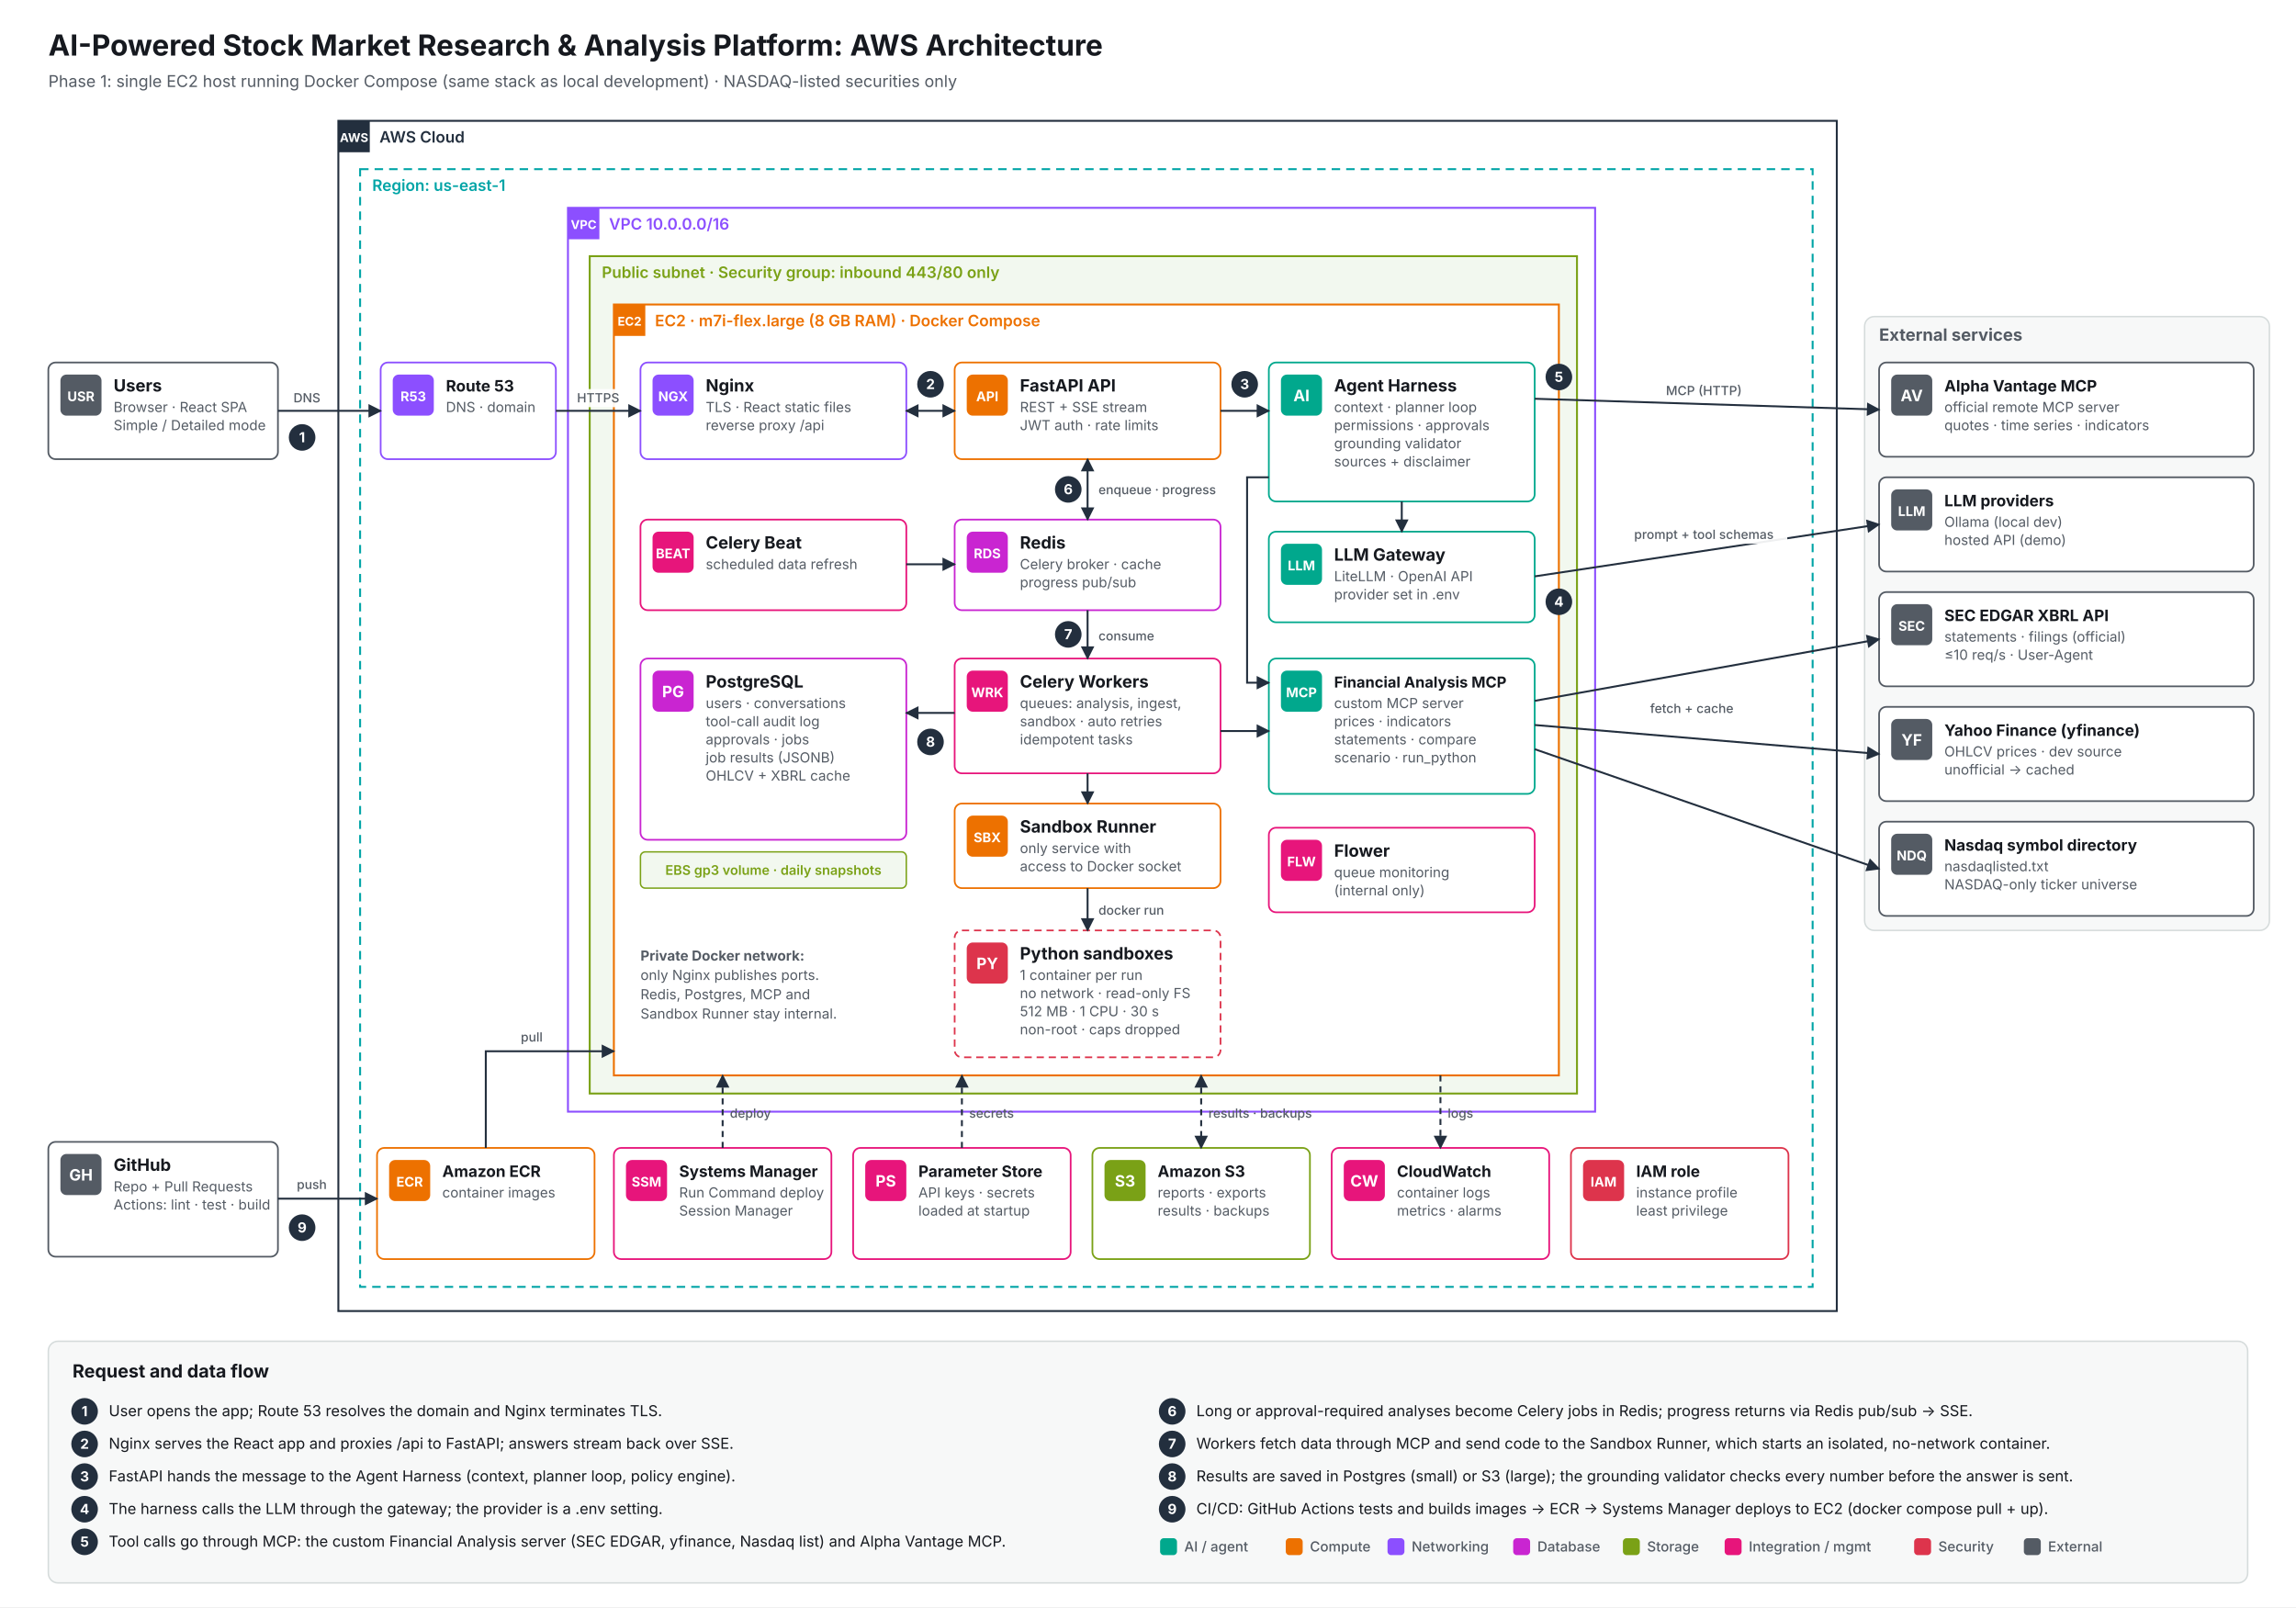
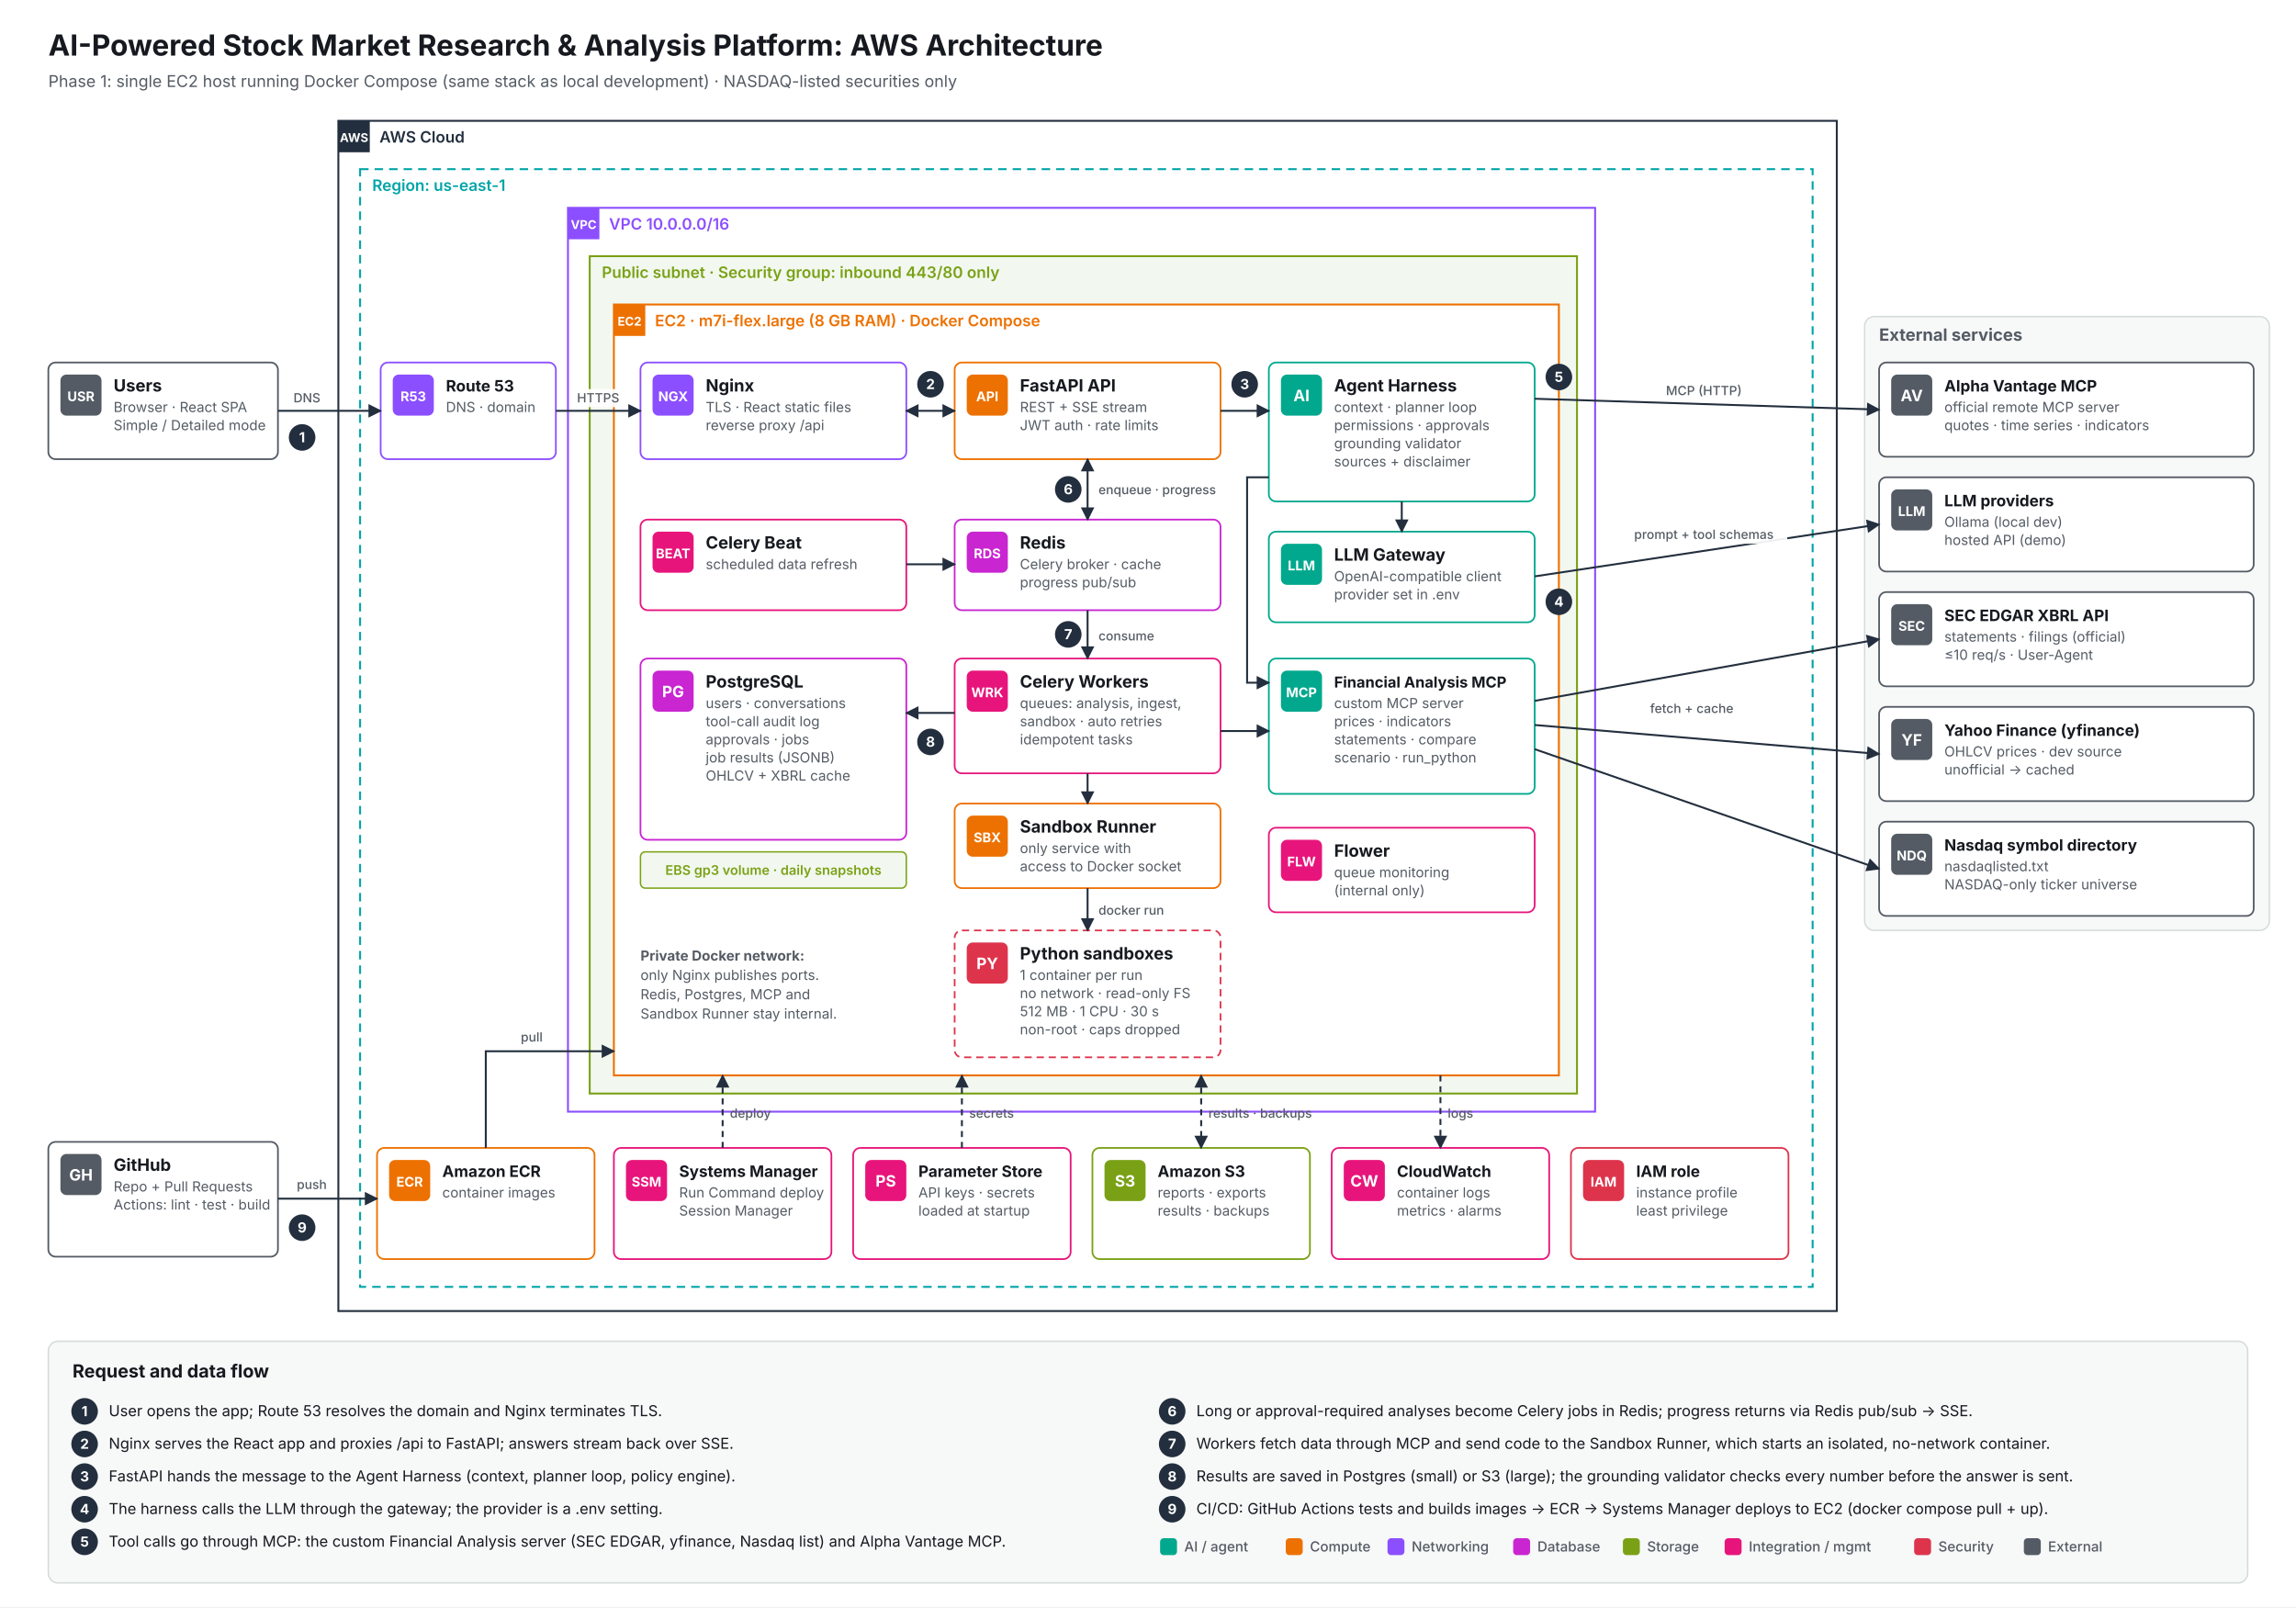
<svg xmlns="http://www.w3.org/2000/svg" width="1900" height="1330" viewBox="0 0 1900 1330" font-family="Inter, 'Helvetica Neue', Arial, sans-serif">
  <defs>
    <marker id="arrow" viewBox="0 0 10 10" refX="9" refY="5" markerWidth="7" markerHeight="7" orient="auto-start-reverse">
      <path d="M0,0 L10,5 L0,10 z" fill="#232F3E" />
    </marker>
    <marker id="arrowStart" viewBox="0 0 10 10" refX="9" refY="5" markerWidth="7" markerHeight="7" orient="auto-start-reverse">
      <path d="M0,0 L10,5 L0,10 z" fill="#232F3E" />
    </marker>
  </defs>
  <rect width="1900" height="1330" fill="#FFFFFF" />
  <text x="40" y="46" font-size="24" font-weight="700" fill="#16191F" text-anchor="start">AI-Powered Stock Market Research &amp; Analysis Platform: AWS Architecture</text>
  <text x="40" y="72" font-size="13.5" font-weight="400" fill="#545B64" text-anchor="start">Phase 1: single EC2 host running Docker Compose (same stack as local development) · NASDAQ-listed securities only</text>
  <rect x="280" y="100" width="1240" height="985" fill="none" stroke="#232F3E" stroke-width="1.6" />
  <rect x="280" y="100" width="26" height="26" fill="#232F3E" />
  <text x="293" y="117.5" font-size="10" font-weight="700" fill="#fff" text-anchor="middle">AWS</text>
  <text x="314" y="118" font-size="13" font-weight="600" fill="#232F3E" text-anchor="start">AWS Cloud</text>
  <rect x="298" y="140" width="1202" height="925" fill="none" stroke="#00A4A6" stroke-width="1.6" stroke-dasharray="7 5" />
  <text x="308" y="158" font-size="13" font-weight="600" fill="#00A4A6" text-anchor="start">Region: us-east-1</text>
  <rect x="470" y="172" width="850" height="748" fill="none" stroke="#8C4FFF" stroke-width="1.6" />
  <rect x="470" y="172" width="26" height="26" fill="#8C4FFF" />
  <text x="483" y="189.5" font-size="10" font-weight="700" fill="#fff" text-anchor="middle">VPC</text>
  <text x="504" y="190" font-size="13" font-weight="600" fill="#8C4FFF" text-anchor="start">VPC  10.0.0.0/16</text>
  <rect x="488" y="212" width="817" height="693" fill="#F2F8EF" stroke="#7AA116" stroke-width="1.6" />
  <text x="498" y="230" font-size="13" font-weight="600" fill="#7AA116" text-anchor="start">Public subnet · Security group: inbound 443/80 only</text>
  <rect x="508" y="252" width="782" height="638" fill="#FFFFFF" stroke="#ED7100" stroke-width="1.6" />
  <rect x="508" y="252" width="26" height="26" fill="#ED7100" />
  <text x="521" y="269.5" font-size="10" font-weight="700" fill="#fff" text-anchor="middle">EC2</text>
  <text x="542" y="270" font-size="13" font-weight="600" fill="#ED7100" text-anchor="start">EC2  ·  m7i-flex.large (8 GB RAM)  ·  Docker Compose</text>
  <rect x="40" y="300" width="190" height="80" rx="6" fill="#FFFFFF" stroke="#545B64" stroke-width="1.4" />
  <rect x="50" y="310" width="34" height="34" rx="5" fill="#545B64" />
  <text x="67" y="332" font-size="11" font-weight="700" fill="#fff" text-anchor="middle">USR</text>
  <text x="94" y="324" font-size="14" font-weight="700" fill="#16191F" text-anchor="start">Users</text>
  <text x="94" y="341" font-size="11.5" font-weight="400" fill="#545B64" text-anchor="start">Browser · React SPA</text>
  <text x="94" y="356" font-size="11.5" font-weight="400" fill="#545B64" text-anchor="start">Simple / Detailed mode</text>
  <rect x="40" y="945" width="190" height="95" rx="6" fill="#FFFFFF" stroke="#545B64" stroke-width="1.4" />
  <rect x="50" y="955" width="34" height="34" rx="5" fill="#545B64" />
  <text x="67" y="977" font-size="13" font-weight="700" fill="#fff" text-anchor="middle">GH</text>
  <text x="94" y="969" font-size="14" font-weight="700" fill="#16191F" text-anchor="start">GitHub</text>
  <text x="94" y="986" font-size="11.5" font-weight="400" fill="#545B64" text-anchor="start">Repo + Pull Requests</text>
  <text x="94" y="1001" font-size="11.5" font-weight="400" fill="#545B64" text-anchor="start">Actions: lint · test · build</text>
  <rect x="315" y="300" width="145" height="80" rx="6" fill="#FFFFFF" stroke="#8C4FFF" stroke-width="1.4" />
  <rect x="325" y="310" width="34" height="34" rx="5" fill="#8C4FFF" />
  <text x="342" y="332" font-size="11" font-weight="700" fill="#fff" text-anchor="middle">R53</text>
  <text x="369" y="324" font-size="13" font-weight="700" fill="#16191F" text-anchor="start">Route 53</text>
  <text x="369" y="341" font-size="11.5" font-weight="400" fill="#545B64" text-anchor="start">DNS · domain</text>
  <rect x="530" y="300" width="220" height="80" rx="6" fill="#FFFFFF" stroke="#8C4FFF" stroke-width="1.4" />
  <rect x="540" y="310" width="34" height="34" rx="5" fill="#8C4FFF" />
  <text x="557" y="332" font-size="11" font-weight="700" fill="#fff" text-anchor="middle">NGX</text>
  <text x="584" y="324" font-size="14" font-weight="700" fill="#16191F" text-anchor="start">Nginx</text>
  <text x="584" y="341" font-size="11.5" font-weight="400" fill="#545B64" text-anchor="start">TLS · React static files</text>
  <text x="584" y="356" font-size="11.5" font-weight="400" fill="#545B64" text-anchor="start">reverse proxy /api</text>
  <rect x="790" y="300" width="220" height="80" rx="6" fill="#FFFFFF" stroke="#ED7100" stroke-width="1.4" />
  <rect x="800" y="310" width="34" height="34" rx="5" fill="#ED7100" />
  <text x="817" y="332" font-size="11" font-weight="700" fill="#fff" text-anchor="middle">API</text>
  <text x="844" y="324" font-size="14" font-weight="700" fill="#16191F" text-anchor="start">FastAPI API</text>
  <text x="844" y="341" font-size="11.5" font-weight="400" fill="#545B64" text-anchor="start">REST + SSE stream</text>
  <text x="844" y="356" font-size="11.5" font-weight="400" fill="#545B64" text-anchor="start">JWT auth · rate limits</text>
  <rect x="1050" y="300" width="220" height="115" rx="6" fill="#FFFFFF" stroke="#01A88D" stroke-width="1.4" />
  <rect x="1060" y="310" width="34" height="34" rx="5" fill="#01A88D" />
  <text x="1077" y="332" font-size="13" font-weight="700" fill="#fff" text-anchor="middle">AI</text>
  <text x="1104" y="324" font-size="14" font-weight="700" fill="#16191F" text-anchor="start">Agent Harness</text>
  <text x="1104" y="341" font-size="11.5" font-weight="400" fill="#545B64" text-anchor="start">context · planner loop</text>
  <text x="1104" y="356" font-size="11.5" font-weight="400" fill="#545B64" text-anchor="start">permissions · approvals</text>
  <text x="1104" y="371" font-size="11.5" font-weight="400" fill="#545B64" text-anchor="start">grounding validator</text>
  <text x="1104" y="386" font-size="11.5" font-weight="400" fill="#545B64" text-anchor="start">sources + disclaimer</text>
  <rect x="530" y="430" width="220" height="75" rx="6" fill="#FFFFFF" stroke="#E7157B" stroke-width="1.4" />
  <rect x="540" y="440" width="34" height="34" rx="5" fill="#E7157B" />
  <text x="557" y="462" font-size="11" font-weight="700" fill="#fff" text-anchor="middle">BEAT</text>
  <text x="584" y="454" font-size="14" font-weight="700" fill="#16191F" text-anchor="start">Celery Beat</text>
  <text x="584" y="471" font-size="11.5" font-weight="400" fill="#545B64" text-anchor="start">scheduled data refresh</text>
  <rect x="790" y="430" width="220" height="75" rx="6" fill="#FFFFFF" stroke="#C925D1" stroke-width="1.4" />
  <rect x="800" y="440" width="34" height="34" rx="5" fill="#C925D1" />
  <text x="817" y="462" font-size="11" font-weight="700" fill="#fff" text-anchor="middle">RDS</text>
  <text x="844" y="454" font-size="14" font-weight="700" fill="#16191F" text-anchor="start">Redis</text>
  <text x="844" y="471" font-size="11.5" font-weight="400" fill="#545B64" text-anchor="start">Celery broker · cache</text>
  <text x="844" y="486" font-size="11.5" font-weight="400" fill="#545B64" text-anchor="start">progress pub/sub</text>
  <rect x="1050" y="440" width="220" height="75" rx="6" fill="#FFFFFF" stroke="#01A88D" stroke-width="1.4" />
  <rect x="1060" y="450" width="34" height="34" rx="5" fill="#01A88D" />
  <text x="1077" y="472" font-size="11" font-weight="700" fill="#fff" text-anchor="middle">LLM</text>
  <text x="1104" y="464" font-size="14" font-weight="700" fill="#16191F" text-anchor="start">LLM Gateway</text>
-   <text x="1104" y="481" font-size="11.5" font-weight="400" fill="#545B64" text-anchor="start">LiteLLM · OpenAI API</text>
+   <text x="1104" y="481" font-size="11.5" font-weight="400" fill="#545B64" text-anchor="start">OpenAI-compatible client</text>
  <text x="1104" y="496" font-size="11.5" font-weight="400" fill="#545B64" text-anchor="start">provider set in .env</text>
  <rect x="530" y="545" width="220" height="150" rx="6" fill="#FFFFFF" stroke="#C925D1" stroke-width="1.4" />
  <rect x="540" y="555" width="34" height="34" rx="5" fill="#C925D1" />
  <text x="557" y="577" font-size="13" font-weight="700" fill="#fff" text-anchor="middle">PG</text>
  <text x="584" y="569" font-size="14" font-weight="700" fill="#16191F" text-anchor="start">PostgreSQL</text>
  <text x="584" y="586" font-size="11.5" font-weight="400" fill="#545B64" text-anchor="start">users · conversations</text>
  <text x="584" y="601" font-size="11.5" font-weight="400" fill="#545B64" text-anchor="start">tool-call audit log</text>
  <text x="584" y="616" font-size="11.5" font-weight="400" fill="#545B64" text-anchor="start">approvals · jobs</text>
  <text x="584" y="631" font-size="11.5" font-weight="400" fill="#545B64" text-anchor="start">job results (JSONB)</text>
  <text x="584" y="646" font-size="11.5" font-weight="400" fill="#545B64" text-anchor="start">OHLCV + XBRL cache</text>
  <rect x="530" y="705" width="220" height="30" rx="4" fill="#F2F8EF" stroke="#7AA116" stroke-width="1.2" />
  <text x="640.0" y="724" font-size="11" font-weight="600" fill="#7AA116" text-anchor="middle">EBS gp3 volume · daily snapshots</text>
  <rect x="790" y="545" width="220" height="95" rx="6" fill="#FFFFFF" stroke="#E7157B" stroke-width="1.4" />
  <rect x="800" y="555" width="34" height="34" rx="5" fill="#E7157B" />
  <text x="817" y="577" font-size="11" font-weight="700" fill="#fff" text-anchor="middle">WRK</text>
  <text x="844" y="569" font-size="14" font-weight="700" fill="#16191F" text-anchor="start">Celery Workers</text>
  <text x="844" y="586" font-size="11.5" font-weight="400" fill="#545B64" text-anchor="start">queues: analysis, ingest,</text>
  <text x="844" y="601" font-size="11.5" font-weight="400" fill="#545B64" text-anchor="start">sandbox · auto retries</text>
  <text x="844" y="616" font-size="11.5" font-weight="400" fill="#545B64" text-anchor="start">idempotent tasks</text>
  <rect x="1050" y="545" width="220" height="112" rx="6" fill="#FFFFFF" stroke="#01A88D" stroke-width="1.4" />
  <rect x="1060" y="555" width="34" height="34" rx="5" fill="#01A88D" />
  <text x="1077" y="577" font-size="11" font-weight="700" fill="#fff" text-anchor="middle">MCP</text>
  <text x="1104" y="569" font-size="12.5" font-weight="700" fill="#16191F" text-anchor="start">Financial Analysis MCP</text>
  <text x="1104" y="586" font-size="11.5" font-weight="400" fill="#545B64" text-anchor="start">custom MCP server</text>
  <text x="1104" y="601" font-size="11.5" font-weight="400" fill="#545B64" text-anchor="start">prices · indicators</text>
  <text x="1104" y="616" font-size="11.5" font-weight="400" fill="#545B64" text-anchor="start">statements · compare</text>
  <text x="1104" y="631" font-size="11.5" font-weight="400" fill="#545B64" text-anchor="start">scenario · run_python</text>
  <rect x="790" y="665" width="220" height="70" rx="6" fill="#FFFFFF" stroke="#ED7100" stroke-width="1.4" />
  <rect x="800" y="675" width="34" height="34" rx="5" fill="#ED7100" />
  <text x="817" y="697" font-size="11" font-weight="700" fill="#fff" text-anchor="middle">SBX</text>
  <text x="844" y="689" font-size="14" font-weight="700" fill="#16191F" text-anchor="start">Sandbox Runner</text>
  <text x="844" y="706" font-size="11.5" font-weight="400" fill="#545B64" text-anchor="start">only service with</text>
  <text x="844" y="721" font-size="11.5" font-weight="400" fill="#545B64" text-anchor="start">access to Docker socket</text>
  <rect x="1050" y="685" width="220" height="70" rx="6" fill="#FFFFFF" stroke="#E7157B" stroke-width="1.4" />
  <rect x="1060" y="695" width="34" height="34" rx="5" fill="#E7157B" />
  <text x="1077" y="717" font-size="11" font-weight="700" fill="#fff" text-anchor="middle">FLW</text>
  <text x="1104" y="709" font-size="14" font-weight="700" fill="#16191F" text-anchor="start">Flower</text>
  <text x="1104" y="726" font-size="11.5" font-weight="400" fill="#545B64" text-anchor="start">queue monitoring</text>
  <text x="1104" y="741" font-size="11.5" font-weight="400" fill="#545B64" text-anchor="start">(internal only)</text>
  <rect x="790" y="770" width="220" height="105" rx="6" fill="#FFFFFF" stroke="#DD344C" stroke-width="1.4" stroke-dasharray="6 4" />
  <rect x="800" y="780" width="34" height="34" rx="5" fill="#DD344C" />
  <text x="817" y="802" font-size="13" font-weight="700" fill="#fff" text-anchor="middle">PY</text>
  <text x="844" y="794" font-size="14" font-weight="700" fill="#16191F" text-anchor="start">Python sandboxes</text>
  <text x="844" y="811" font-size="11.5" font-weight="400" fill="#545B64" text-anchor="start">1 container per run</text>
  <text x="844" y="826" font-size="11.5" font-weight="400" fill="#545B64" text-anchor="start">no network · read-only FS</text>
  <text x="844" y="841" font-size="11.5" font-weight="400" fill="#545B64" text-anchor="start">512 MB · 1 CPU · 30 s</text>
  <text x="844" y="856" font-size="11.5" font-weight="400" fill="#545B64" text-anchor="start">non-root · caps dropped</text>
  <text x="530" y="795" font-size="11.5" font-weight="700" fill="#545B64" text-anchor="start">Private Docker network:</text>
  <text x="530" y="811" font-size="11.5" font-weight="400" fill="#545B64" text-anchor="start">only Nginx publishes ports.</text>
  <text x="530" y="827" font-size="11.5" font-weight="400" fill="#545B64" text-anchor="start">Redis, Postgres, MCP and</text>
  <text x="530" y="843" font-size="11.5" font-weight="400" fill="#545B64" text-anchor="start">Sandbox Runner stay internal.</text>
  <rect x="312" y="950" width="180" height="92" rx="6" fill="#FFFFFF" stroke="#ED7100" stroke-width="1.4" />
  <rect x="322" y="960" width="34" height="34" rx="5" fill="#ED7100" />
  <text x="339" y="982" font-size="11" font-weight="700" fill="#fff" text-anchor="middle">ECR</text>
  <text x="366" y="974" font-size="13" font-weight="700" fill="#16191F" text-anchor="start">Amazon ECR</text>
  <text x="366" y="991" font-size="11.5" font-weight="400" fill="#545B64" text-anchor="start">container images</text>
  <rect x="508" y="950" width="180" height="92" rx="6" fill="#FFFFFF" stroke="#E7157B" stroke-width="1.4" />
  <rect x="518" y="960" width="34" height="34" rx="5" fill="#E7157B" />
  <text x="535" y="982" font-size="11" font-weight="700" fill="#fff" text-anchor="middle">SSM</text>
  <text x="562" y="974" font-size="13" font-weight="700" fill="#16191F" text-anchor="start">Systems Manager</text>
  <text x="562" y="991" font-size="11.5" font-weight="400" fill="#545B64" text-anchor="start">Run Command deploy</text>
  <text x="562" y="1006" font-size="11.5" font-weight="400" fill="#545B64" text-anchor="start">Session Manager</text>
  <rect x="706" y="950" width="180" height="92" rx="6" fill="#FFFFFF" stroke="#E7157B" stroke-width="1.4" />
  <rect x="716" y="960" width="34" height="34" rx="5" fill="#E7157B" />
  <text x="733" y="982" font-size="13" font-weight="700" fill="#fff" text-anchor="middle">PS</text>
  <text x="760" y="974" font-size="13" font-weight="700" fill="#16191F" text-anchor="start">Parameter Store</text>
  <text x="760" y="991" font-size="11.5" font-weight="400" fill="#545B64" text-anchor="start">API keys · secrets</text>
  <text x="760" y="1006" font-size="11.5" font-weight="400" fill="#545B64" text-anchor="start">loaded at startup</text>
  <rect x="904" y="950" width="180" height="92" rx="6" fill="#FFFFFF" stroke="#7AA116" stroke-width="1.4" />
  <rect x="914" y="960" width="34" height="34" rx="5" fill="#7AA116" />
  <text x="931" y="982" font-size="13" font-weight="700" fill="#fff" text-anchor="middle">S3</text>
  <text x="958" y="974" font-size="13" font-weight="700" fill="#16191F" text-anchor="start">Amazon S3</text>
  <text x="958" y="991" font-size="11.5" font-weight="400" fill="#545B64" text-anchor="start">reports · exports</text>
  <text x="958" y="1006" font-size="11.5" font-weight="400" fill="#545B64" text-anchor="start">results · backups</text>
  <rect x="1102" y="950" width="180" height="92" rx="6" fill="#FFFFFF" stroke="#E7157B" stroke-width="1.4" />
  <rect x="1112" y="960" width="34" height="34" rx="5" fill="#E7157B" />
  <text x="1129" y="982" font-size="13" font-weight="700" fill="#fff" text-anchor="middle">CW</text>
  <text x="1156" y="974" font-size="13" font-weight="700" fill="#16191F" text-anchor="start">CloudWatch</text>
  <text x="1156" y="991" font-size="11.5" font-weight="400" fill="#545B64" text-anchor="start">container logs</text>
  <text x="1156" y="1006" font-size="11.5" font-weight="400" fill="#545B64" text-anchor="start">metrics · alarms</text>
  <rect x="1300" y="950" width="180" height="92" rx="6" fill="#FFFFFF" stroke="#DD344C" stroke-width="1.4" />
  <rect x="1310" y="960" width="34" height="34" rx="5" fill="#DD344C" />
  <text x="1327" y="982" font-size="11" font-weight="700" fill="#fff" text-anchor="middle">IAM</text>
  <text x="1354" y="974" font-size="13" font-weight="700" fill="#16191F" text-anchor="start">IAM role</text>
  <text x="1354" y="991" font-size="11.5" font-weight="400" fill="#545B64" text-anchor="start">instance profile</text>
  <text x="1354" y="1006" font-size="11.5" font-weight="400" fill="#545B64" text-anchor="start">least privilege</text>
  <text x="1555" y="282" font-size="14" font-weight="700" fill="#545B64" text-anchor="start">External services</text>
  <rect x="1543" y="262" width="335" height="508" rx="8" fill="#F7F8F8" stroke="#D5DBDB" stroke-width="1.2" />
  <text x="1555" y="282" font-size="14" font-weight="700" fill="#545B64" text-anchor="start">External services</text>
  <rect x="1555" y="300" width="310" height="78" rx="6" fill="#FFFFFF" stroke="#545B64" stroke-width="1.4" />
  <rect x="1565" y="310" width="34" height="34" rx="5" fill="#545B64" />
  <text x="1582" y="332" font-size="13" font-weight="700" fill="#fff" text-anchor="middle">AV</text>
  <text x="1609" y="324" font-size="13" font-weight="700" fill="#16191F" text-anchor="start">Alpha Vantage MCP</text>
  <text x="1609" y="341" font-size="11.5" font-weight="400" fill="#545B64" text-anchor="start">official remote MCP server</text>
  <text x="1609" y="356" font-size="11.5" font-weight="400" fill="#545B64" text-anchor="start">quotes · time series · indicators</text>
  <rect x="1555" y="395" width="310" height="78" rx="6" fill="#FFFFFF" stroke="#545B64" stroke-width="1.4" />
  <rect x="1565" y="405" width="34" height="34" rx="5" fill="#545B64" />
  <text x="1582" y="427" font-size="11" font-weight="700" fill="#fff" text-anchor="middle">LLM</text>
  <text x="1609" y="419" font-size="13" font-weight="700" fill="#16191F" text-anchor="start">LLM providers</text>
  <text x="1609" y="436" font-size="11.5" font-weight="400" fill="#545B64" text-anchor="start">Ollama (local dev)</text>
  <text x="1609" y="451" font-size="11.5" font-weight="400" fill="#545B64" text-anchor="start">hosted API (demo)</text>
  <rect x="1555" y="490" width="310" height="78" rx="6" fill="#FFFFFF" stroke="#545B64" stroke-width="1.4" />
  <rect x="1565" y="500" width="34" height="34" rx="5" fill="#545B64" />
  <text x="1582" y="522" font-size="11" font-weight="700" fill="#fff" text-anchor="middle">SEC</text>
  <text x="1609" y="514" font-size="13" font-weight="700" fill="#16191F" text-anchor="start">SEC EDGAR XBRL API</text>
  <text x="1609" y="531" font-size="11.5" font-weight="400" fill="#545B64" text-anchor="start">statements · filings (official)</text>
  <text x="1609" y="546" font-size="11.5" font-weight="400" fill="#545B64" text-anchor="start">≤10 req/s · User-Agent</text>
  <rect x="1555" y="585" width="310" height="78" rx="6" fill="#FFFFFF" stroke="#545B64" stroke-width="1.4" />
  <rect x="1565" y="595" width="34" height="34" rx="5" fill="#545B64" />
  <text x="1582" y="617" font-size="13" font-weight="700" fill="#fff" text-anchor="middle">YF</text>
  <text x="1609" y="609" font-size="13" font-weight="700" fill="#16191F" text-anchor="start">Yahoo Finance (yfinance)</text>
  <text x="1609" y="626" font-size="11.5" font-weight="400" fill="#545B64" text-anchor="start">OHLCV prices · dev source</text>
  <text x="1609" y="641" font-size="11.5" font-weight="400" fill="#545B64" text-anchor="start">unofficial → cached</text>
  <rect x="1555" y="680" width="310" height="78" rx="6" fill="#FFFFFF" stroke="#545B64" stroke-width="1.4" />
  <rect x="1565" y="690" width="34" height="34" rx="5" fill="#545B64" />
  <text x="1582" y="712" font-size="11" font-weight="700" fill="#fff" text-anchor="middle">NDQ</text>
  <text x="1609" y="704" font-size="13" font-weight="700" fill="#16191F" text-anchor="start">Nasdaq symbol directory</text>
  <text x="1609" y="721" font-size="11.5" font-weight="400" fill="#545B64" text-anchor="start">nasdaqlisted.txt</text>
  <text x="1609" y="736" font-size="11.5" font-weight="400" fill="#545B64" text-anchor="start">NASDAQ-only ticker universe</text>
  <polyline points="230,340 315,340" fill="none" stroke="#232F3E" stroke-width="1.6" marker-end="url(#arrow)" />
  <text x="254" y="333" font-size="10.5" font-weight="500" fill="#545B64" text-anchor="middle">DNS</text>
  <circle cx="250" cy="362" r="11" fill="#232F3E" />
  <text x="250" y="366" font-size="11.5" font-weight="700" fill="#fff" text-anchor="middle">1</text>
  <polyline points="460,340 530,340" fill="none" stroke="#232F3E" stroke-width="1.6" marker-end="url(#arrow)" />
  <rect x="474.75" y="322" width="40.5" height="15" rx="3" fill="#FFFFFF" opacity="0.92" />
  <text x="495" y="333" font-size="10.5" font-weight="500" fill="#545B64" text-anchor="middle">HTTPS</text>
  <polyline points="750,340 790,340" fill="none" stroke="#232F3E" stroke-width="1.6" marker-end="url(#arrow)" marker-start="url(#arrowStart)" />
  <circle cx="770.0" cy="318" r="11" fill="#232F3E" />
  <text x="770.0" y="322" font-size="11.5" font-weight="700" fill="#fff" text-anchor="middle">2</text>
  <polyline points="1010,340 1050,340" fill="none" stroke="#232F3E" stroke-width="1.6" marker-end="url(#arrow)" />
  <circle cx="1030.0" cy="318" r="11" fill="#232F3E" />
  <text x="1030.0" y="322" font-size="11.5" font-weight="700" fill="#fff" text-anchor="middle">3</text>
  <polyline points="1160.0,415 1160.0,440" fill="none" stroke="#232F3E" stroke-width="1.6" marker-end="url(#arrow)" />
  <polyline points="1270,477 1555,434" fill="none" stroke="#232F3E" stroke-width="1.6" marker-end="url(#arrow)" />
  <rect x="1340.95" y="435" width="138.1" height="15" rx="3" fill="#FFFFFF" opacity="0.92" />
  <text x="1410" y="446" font-size="10.5" font-weight="500" fill="#545B64" text-anchor="middle">prompt + tool schemas</text>
  <circle cx="1290" cy="498" r="11" fill="#232F3E" />
  <text x="1290" y="502" font-size="11.5" font-weight="700" fill="#fff" text-anchor="middle">4</text>
  <polyline points="1270,330 1555,339" fill="none" stroke="#232F3E" stroke-width="1.6" marker-end="url(#arrow)" />
  <rect x="1374.5" y="316" width="71.0" height="15" rx="3" fill="#FFFFFF" opacity="0.92" />
  <text x="1410" y="327" font-size="10.5" font-weight="500" fill="#545B64" text-anchor="middle">MCP (HTTP)</text>
  <circle cx="1290" cy="312" r="11" fill="#232F3E" />
  <text x="1290" y="316" font-size="11.5" font-weight="700" fill="#fff" text-anchor="middle">5</text>
  <polyline points="1050,395 1032,395 1032,565 1050,565" fill="none" stroke="#232F3E" stroke-width="1.6" marker-end="url(#arrow)" />
  <polyline points="1270,580 1555,529" fill="none" stroke="#232F3E" stroke-width="1.6" marker-end="url(#arrow)" />
  <polyline points="1270,600 1555,624" fill="none" stroke="#232F3E" stroke-width="1.6" marker-end="url(#arrow)" />
  <polyline points="1270,620 1555,719" fill="none" stroke="#232F3E" stroke-width="1.6" marker-end="url(#arrow)" />
  <text x="1400" y="590" font-size="10.5" font-weight="500" fill="#545B64" text-anchor="middle">fetch + cache</text>
  <polyline points="900.0,380 900.0,430" fill="none" stroke="#232F3E" stroke-width="1.6" marker-end="url(#arrow)" marker-start="url(#arrowStart)" />
  <text x="909.0" y="409" font-size="10.5" font-weight="500" fill="#545B64" text-anchor="start">enqueue · progress</text>
  <circle cx="884.0" cy="405" r="11" fill="#232F3E" />
  <text x="884.0" y="409" font-size="11.5" font-weight="700" fill="#fff" text-anchor="middle">6</text>
  <polyline points="750,467 790,467" fill="none" stroke="#232F3E" stroke-width="1.6" marker-end="url(#arrow)" />
  <polyline points="900.0,505 900.0,545" fill="none" stroke="#232F3E" stroke-width="1.6" marker-end="url(#arrow)" />
  <text x="909.0" y="530" font-size="10.5" font-weight="500" fill="#545B64" text-anchor="start">consume</text>
  <circle cx="884.0" cy="525" r="11" fill="#232F3E" />
  <text x="884.0" y="529" font-size="11.5" font-weight="700" fill="#fff" text-anchor="middle">7</text>
  <polyline points="1010,605 1050,605" fill="none" stroke="#232F3E" stroke-width="1.6" marker-end="url(#arrow)" />
  <polyline points="790,590 750,590" fill="none" stroke="#232F3E" stroke-width="1.6" marker-end="url(#arrow)" />
  <circle cx="770.0" cy="614" r="11" fill="#232F3E" />
  <text x="770.0" y="618" font-size="11.5" font-weight="700" fill="#fff" text-anchor="middle">8</text>
  <polyline points="900.0,640 900.0,665" fill="none" stroke="#232F3E" stroke-width="1.6" marker-end="url(#arrow)" />
  <polyline points="900.0,735 900.0,770" fill="none" stroke="#232F3E" stroke-width="1.6" marker-end="url(#arrow)" />
  <text x="909.0" y="757" font-size="10.5" font-weight="500" fill="#545B64" text-anchor="start">docker run</text>
  <polyline points="230,992 312,992" fill="none" stroke="#232F3E" stroke-width="1.6" marker-end="url(#arrow)" />
  <text x="258" y="984" font-size="10.5" font-weight="500" fill="#545B64" text-anchor="middle">push</text>
  <circle cx="250" cy="1016" r="11" fill="#232F3E" />
  <text x="250" y="1020" font-size="11.5" font-weight="700" fill="#fff" text-anchor="middle">9</text>
  <polyline points="402,950 402,870 508,870" fill="none" stroke="#232F3E" stroke-width="1.6" marker-end="url(#arrow)" />
  <rect x="422.8" y="851" width="34.4" height="15" rx="3" fill="#FFFFFF" opacity="0.92" />
  <text x="440" y="862" font-size="10.5" font-weight="500" fill="#545B64" text-anchor="middle">pull</text>
  <polyline points="598,950 598,890" fill="none" stroke="#232F3E" stroke-width="1.6" stroke-dasharray="5 4" marker-end="url(#arrow)" />
  <text x="604" y="925" font-size="10.5" font-weight="500" fill="#545B64" text-anchor="start">deploy</text>
  <polyline points="796,950 796,890" fill="none" stroke="#232F3E" stroke-width="1.6" stroke-dasharray="5 4" marker-end="url(#arrow)" />
  <text x="802" y="925" font-size="10.5" font-weight="500" fill="#545B64" text-anchor="start">secrets</text>
  <polyline points="994,950 994,890" fill="none" stroke="#232F3E" stroke-width="1.6" stroke-dasharray="5 4" marker-end="url(#arrow)" marker-start="url(#arrowStart)" />
  <text x="1000" y="925" font-size="10.5" font-weight="500" fill="#545B64" text-anchor="start">results · backups</text>
  <polyline points="1192,890 1192,950" fill="none" stroke="#232F3E" stroke-width="1.6" stroke-dasharray="5 4" marker-end="url(#arrow)" />
  <text x="1198" y="925" font-size="10.5" font-weight="500" fill="#545B64" text-anchor="start">logs</text>
  <rect x="40" y="1110" width="1820" height="200" rx="8" fill="#F7F8F8" stroke="#D5DBDB" stroke-width="1.2" />
  <text x="60" y="1140" font-size="15" font-weight="700" fill="#16191F" text-anchor="start">Request and data flow</text>
  <circle cx="70" cy="1168" r="11" fill="#232F3E" />
  <text x="70" y="1172" font-size="11.5" font-weight="700" fill="#fff" text-anchor="middle">1</text>
  <text x="90" y="1172" font-size="12.5" font-weight="400" fill="#16191F" text-anchor="start">User opens the app; Route 53 resolves the domain and Nginx terminates TLS.</text>
  <circle cx="70" cy="1195" r="11" fill="#232F3E" />
  <text x="70" y="1199" font-size="11.5" font-weight="700" fill="#fff" text-anchor="middle">2</text>
  <text x="90" y="1199" font-size="12.5" font-weight="400" fill="#16191F" text-anchor="start">Nginx serves the React app and proxies /api to FastAPI; answers stream back over SSE.</text>
  <circle cx="70" cy="1222" r="11" fill="#232F3E" />
  <text x="70" y="1226" font-size="11.5" font-weight="700" fill="#fff" text-anchor="middle">3</text>
  <text x="90" y="1226" font-size="12.5" font-weight="400" fill="#16191F" text-anchor="start">FastAPI hands the message to the Agent Harness (context, planner loop, policy engine).</text>
  <circle cx="70" cy="1249" r="11" fill="#232F3E" />
  <text x="70" y="1253" font-size="11.5" font-weight="700" fill="#fff" text-anchor="middle">4</text>
  <text x="90" y="1253" font-size="12.5" font-weight="400" fill="#16191F" text-anchor="start">The harness calls the LLM through the gateway; the provider is a .env setting.</text>
  <circle cx="70" cy="1276" r="11" fill="#232F3E" />
  <text x="70" y="1280" font-size="11.5" font-weight="700" fill="#fff" text-anchor="middle">5</text>
  <text x="90" y="1280" font-size="12.5" font-weight="400" fill="#16191F" text-anchor="start">Tool calls go through MCP: the custom Financial Analysis server (SEC EDGAR, yfinance, Nasdaq list) and Alpha Vantage MCP.</text>
  <circle cx="970" cy="1168" r="11" fill="#232F3E" />
  <text x="970" y="1172" font-size="11.5" font-weight="700" fill="#fff" text-anchor="middle">6</text>
  <text x="990" y="1172" font-size="12.5" font-weight="400" fill="#16191F" text-anchor="start">Long or approval-required analyses become Celery jobs in Redis; progress returns via Redis pub/sub → SSE.</text>
  <circle cx="970" cy="1195" r="11" fill="#232F3E" />
  <text x="970" y="1199" font-size="11.5" font-weight="700" fill="#fff" text-anchor="middle">7</text>
  <text x="990" y="1199" font-size="12.5" font-weight="400" fill="#16191F" text-anchor="start">Workers fetch data through MCP and send code to the Sandbox Runner, which starts an isolated, no-network container.</text>
  <circle cx="970" cy="1222" r="11" fill="#232F3E" />
  <text x="970" y="1226" font-size="11.5" font-weight="700" fill="#fff" text-anchor="middle">8</text>
  <text x="990" y="1226" font-size="12.5" font-weight="400" fill="#16191F" text-anchor="start">Results are saved in Postgres (small) or S3 (large); the grounding validator checks every number before the answer is sent.</text>
  <circle cx="970" cy="1249" r="11" fill="#232F3E" />
  <text x="970" y="1253" font-size="11.5" font-weight="700" fill="#fff" text-anchor="middle">9</text>
  <text x="990" y="1253" font-size="12.5" font-weight="400" fill="#16191F" text-anchor="start">CI/CD: GitHub Actions tests and builds images → ECR → Systems Manager deploys to EC2 (docker compose pull + up).</text>
  <rect x="960" y="1273" width="14" height="14" rx="3" fill="#01A88D" />
  <text x="980" y="1284" font-size="11.5" font-weight="500" fill="#545B64" text-anchor="start">AI / agent</text>
  <rect x="1064.0" y="1273" width="14" height="14" rx="3" fill="#ED7100" />
  <text x="1084.0" y="1284" font-size="11.5" font-weight="500" fill="#545B64" text-anchor="start">Compute</text>
  <rect x="1148.2" y="1273" width="14" height="14" rx="3" fill="#8C4FFF" />
  <text x="1168.2" y="1284" font-size="11.5" font-weight="500" fill="#545B64" text-anchor="start">Networking</text>
  <rect x="1252.2" y="1273" width="14" height="14" rx="3" fill="#C925D1" />
  <text x="1272.2" y="1284" font-size="11.5" font-weight="500" fill="#545B64" text-anchor="start">Database</text>
  <rect x="1343.0" y="1273" width="14" height="14" rx="3" fill="#7AA116" />
  <text x="1363.0" y="1284" font-size="11.5" font-weight="500" fill="#545B64" text-anchor="start">Storage</text>
  <rect x="1427.2" y="1273" width="14" height="14" rx="3" fill="#E7157B" />
  <text x="1447.2" y="1284" font-size="11.5" font-weight="500" fill="#545B64" text-anchor="start">Integration / mgmt</text>
  <rect x="1584.0" y="1273" width="14" height="14" rx="3" fill="#DD344C" />
  <text x="1604.0" y="1284" font-size="11.5" font-weight="500" fill="#545B64" text-anchor="start">Security</text>
  <rect x="1674.8" y="1273" width="14" height="14" rx="3" fill="#545B64" />
  <text x="1694.8" y="1284" font-size="11.5" font-weight="500" fill="#545B64" text-anchor="start">External</text>
</svg>
